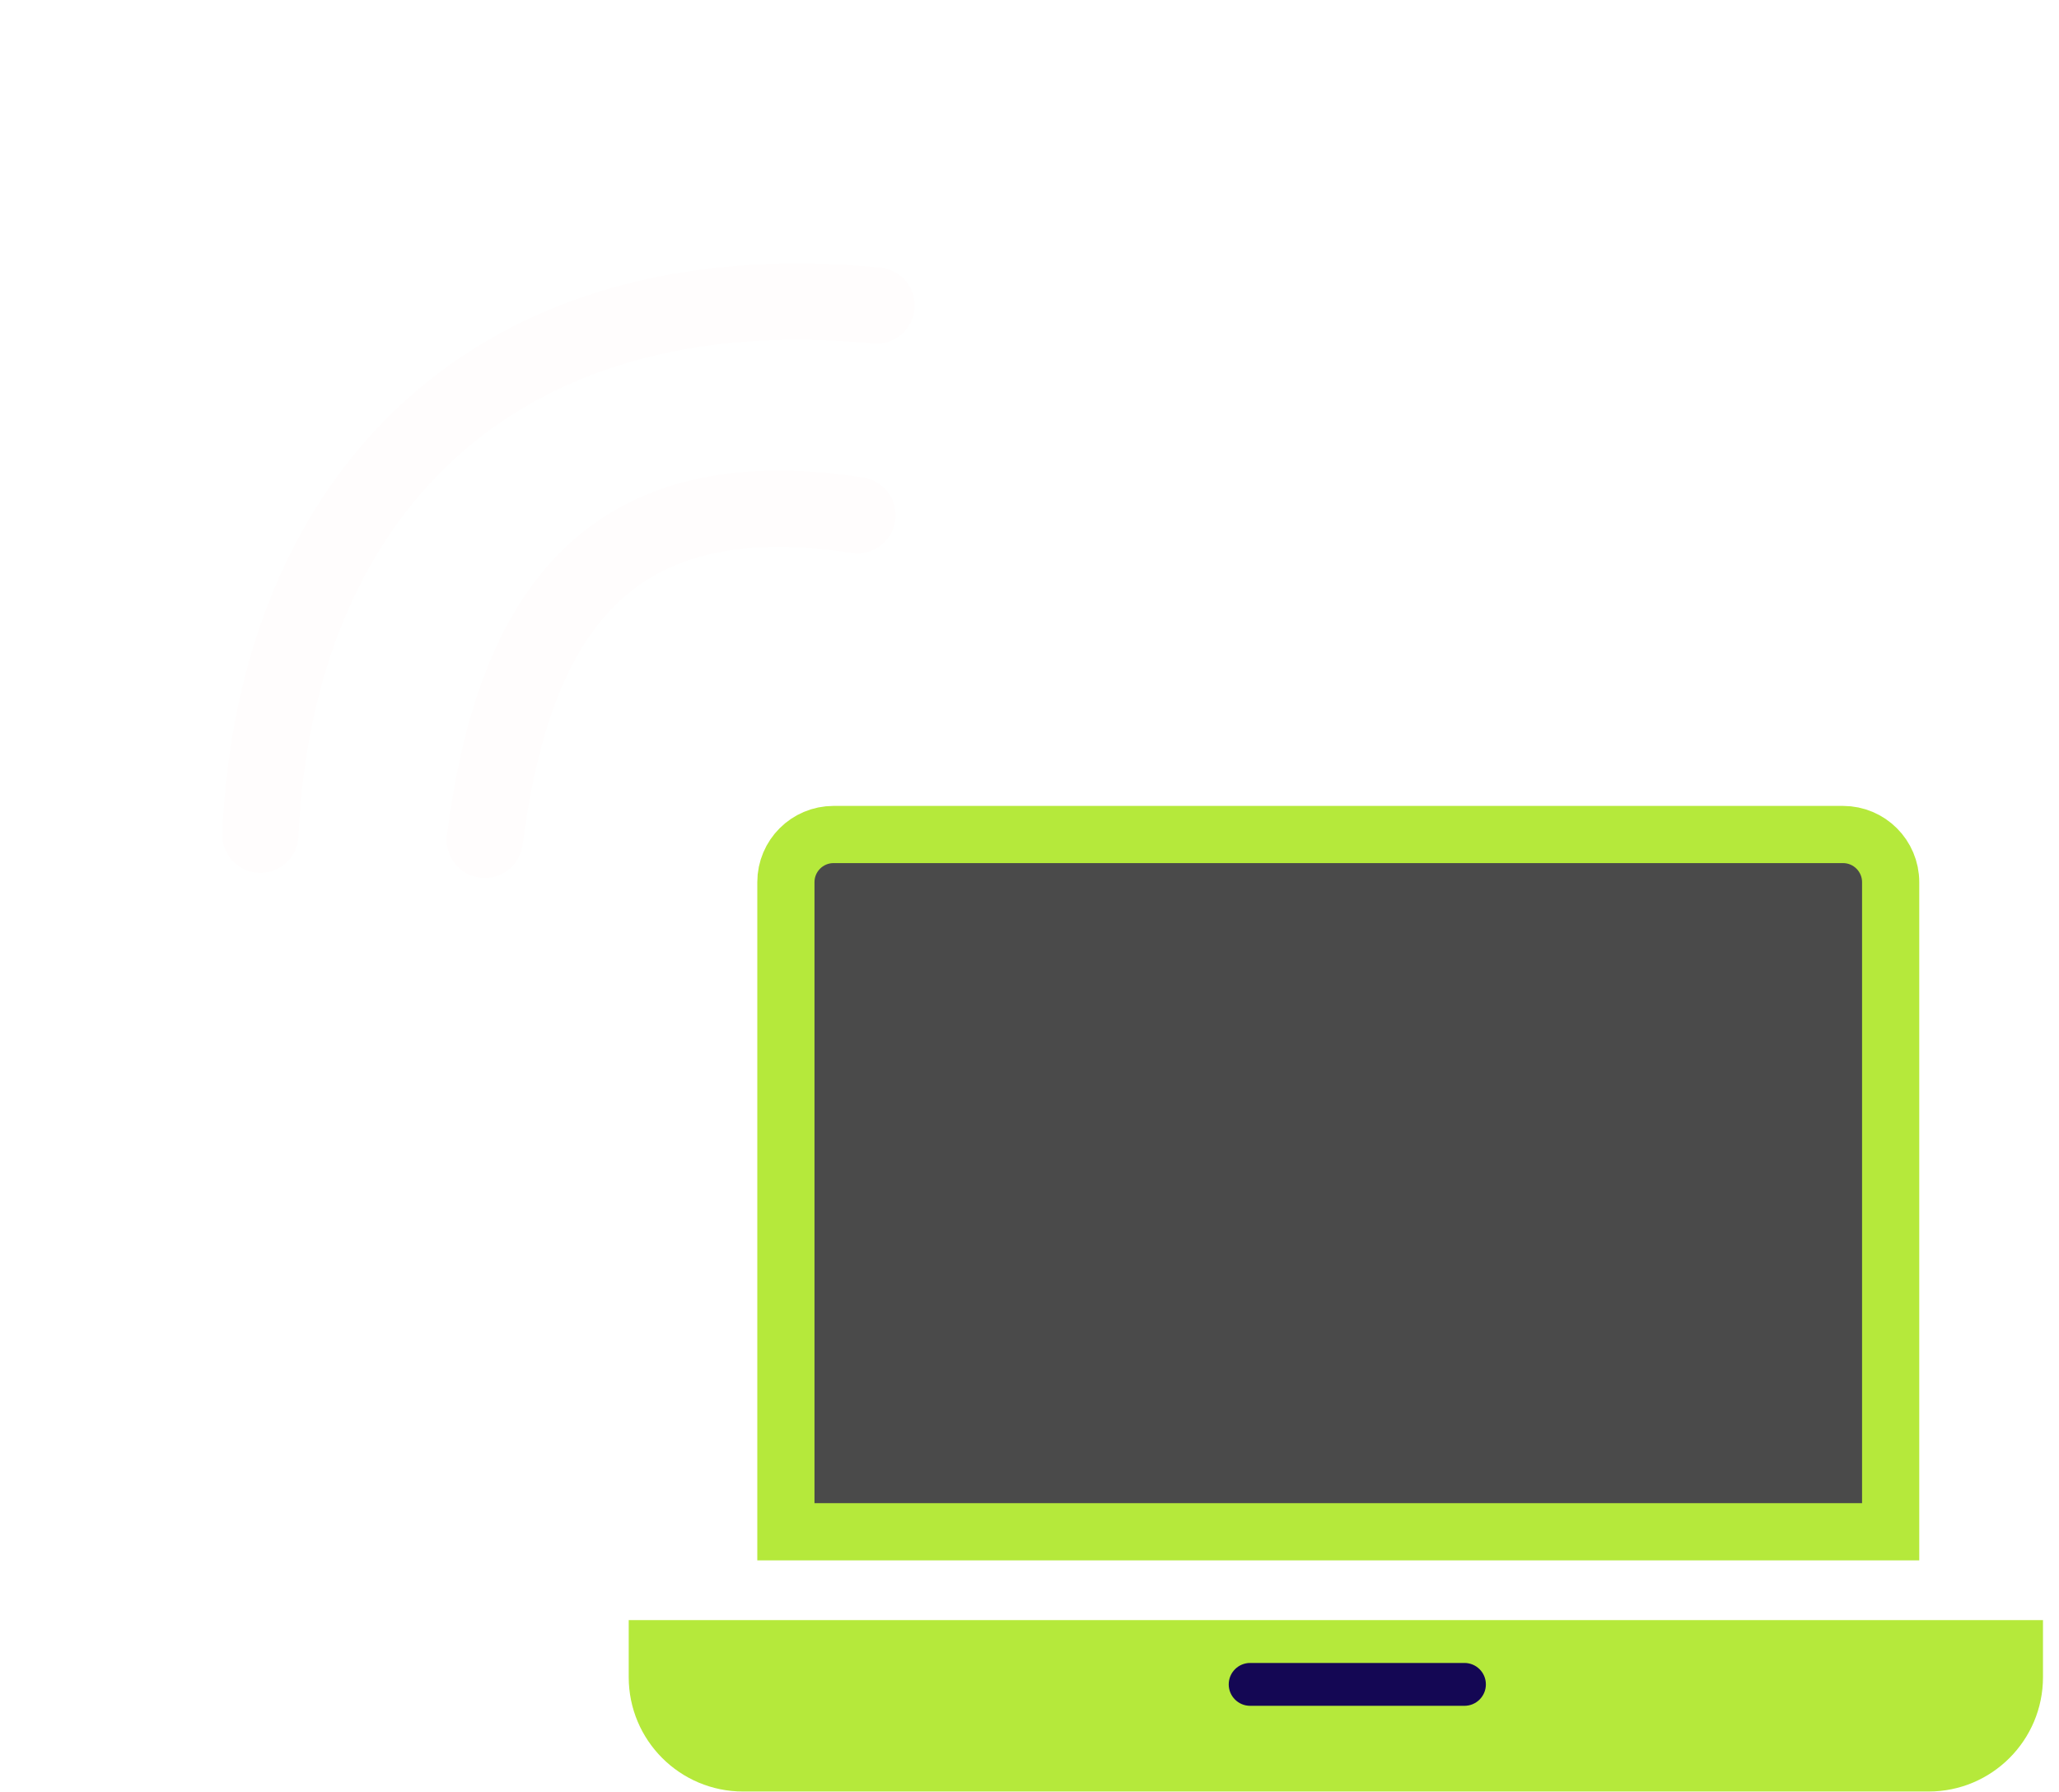
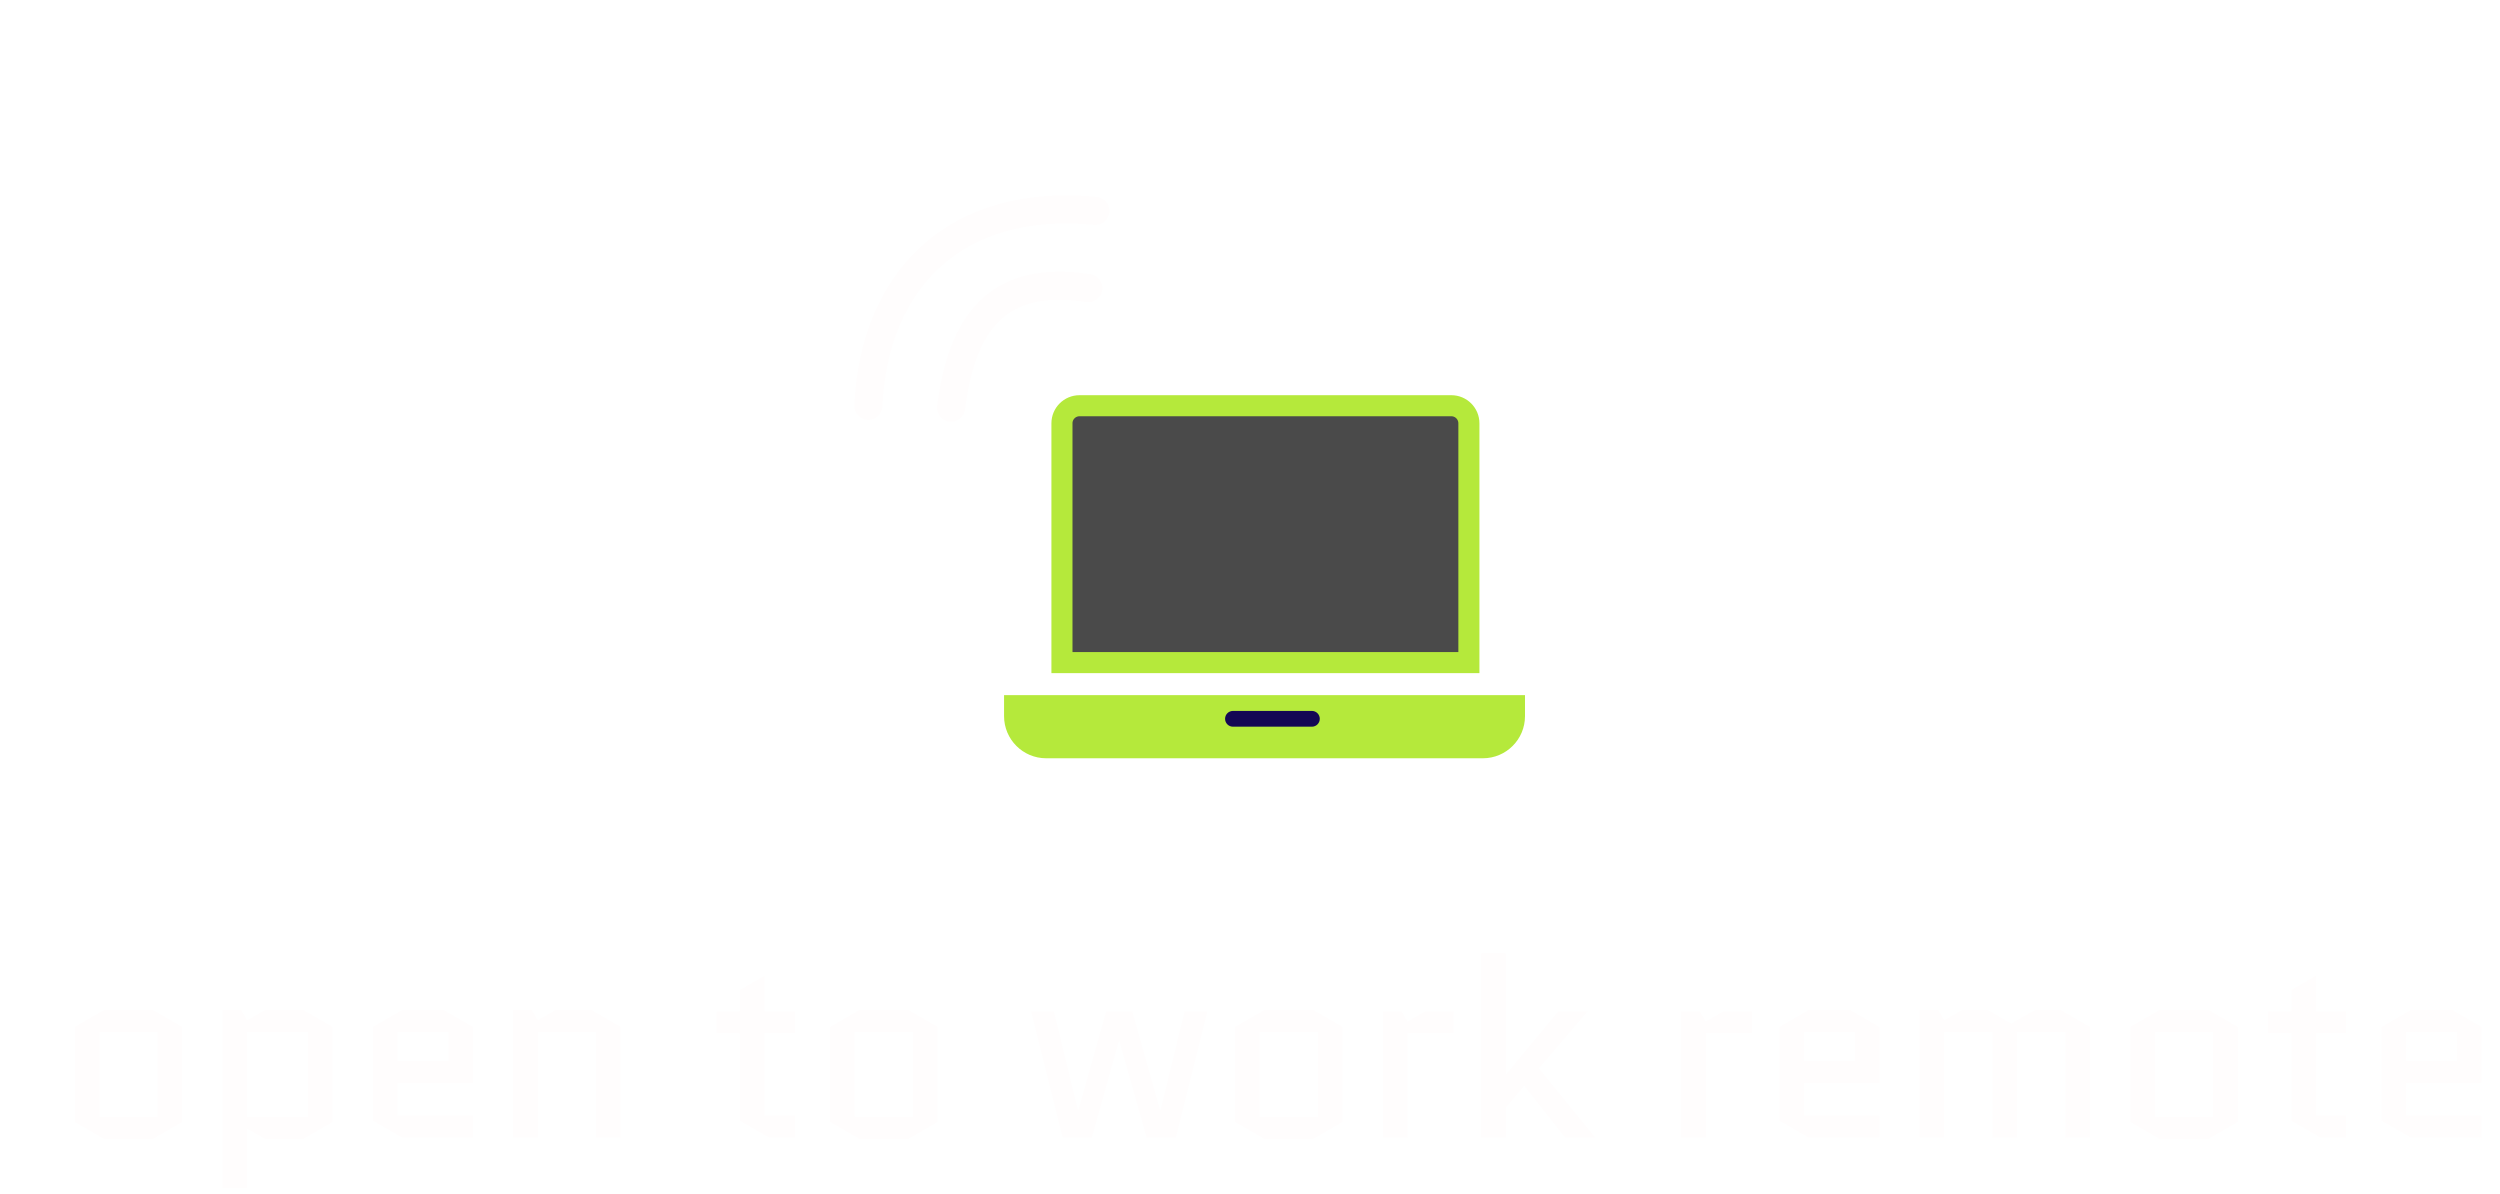
- <svg xmlns="http://www.w3.org/2000/svg" width="54" height="47" viewBox="0 0 54 47" fill="none">
-   <path d="M20.611 23.138C20.611 22.448 21.171 21.888 21.861 21.888H48.335C49.025 21.888 49.585 22.448 49.585 23.138V40.176H20.611V23.138Z" fill="#4A4A4A" stroke="#B5E93B" stroke-width="1.5" />
-   <path d="M16.489 42.493H53.58V43.989C53.58 45.646 52.237 46.989 50.58 46.989H19.489C17.832 46.989 16.489 45.646 16.489 43.989V42.493Z" fill="#B5E93B" />
-   <rect x="32.225" y="43.617" width="6.744" height="1.124" rx="0.562" fill="#140754" />
-   <path d="M22.489 13.513C15.989 12.513 13.489 16.013 12.715 22.028" stroke="#FFFDFD" stroke-width="2" stroke-linecap="round" />
-   <path d="M22.989 8.013C12.926 7.047 7.231 13.016 6.828 21.893" stroke="#FFFDFD" stroke-width="2" stroke-linecap="round" />
+ <svg xmlns="http://www.w3.org/2000/svg" width="178" height="85" viewBox="0 0 178 85" fill="none">
+   <path d="M12.973 79.884L10.885 81.09H7.411L5.323 79.884V73.116L7.411 71.91H10.885L12.973 73.116V79.884ZM7.069 73.476V79.524H11.227V73.476H7.069ZM21.594 81.09H18.876L17.598 80.352V84.6H15.852V71.91H17.166L17.598 72.648L18.876 71.91H21.594L23.682 73.116V79.884L21.594 81.09ZM17.598 73.476V79.524H21.936V73.476H17.598ZM33.667 79.434V81H28.645L26.557 79.794V73.116L28.645 71.91H31.579L33.667 73.116V77.112H28.303V79.434H33.667ZM28.303 73.476V75.546H31.921V73.476H28.303ZM44.192 73.116V81H42.446V73.476H38.288V81H36.542V71.91H37.856L38.288 72.648L39.566 71.91H42.104L44.192 73.116ZM51.027 73.566V72H52.683V70.488L54.429 69.48V72H56.589V73.566H54.429V79.434H56.589V81H54.771L52.683 79.794V73.566H51.027ZM66.762 79.884L64.674 81.09H61.2L59.112 79.884V73.116L61.2 71.91H64.674L66.762 73.116V79.884ZM60.858 73.476V79.524H65.016V73.476H60.858ZM81.643 81L79.699 74.124H79.663L77.737 81H75.667L73.417 72H75.037L76.747 79.038H76.783L78.763 72H80.617L82.597 79.038H82.633L84.343 72H85.963L83.713 81H81.643ZM95.59 79.884L93.502 81.09H90.028L87.94 79.884V73.116L90.028 71.91H93.502L95.59 73.116V79.884ZM89.686 73.476V79.524H93.844V73.476H89.686ZM103.491 73.566H100.215V81H98.469V72H99.783L100.215 72.738L101.493 72H103.491V73.566ZM107.211 67.86V76.482H107.247L110.955 72H113.043L109.569 76.068L113.583 81H111.441L108.525 77.31L107.211 78.858V81H105.465V67.86H107.211ZM124.726 73.566H121.45V81H119.704V72H121.018L121.45 72.738L122.728 72H124.726V73.566ZM133.81 79.434V81H128.788L126.7 79.794V73.116L128.788 71.91H131.722L133.81 73.116V77.112H128.446V79.434H133.81ZM128.446 73.476V75.546H132.064V73.476H128.446ZM148.798 73.116V81H147.052V73.476H143.614V81H141.868V73.476H138.43V81H136.684V71.91H137.998L138.43 72.648L139.708 71.91H141.526L143.2 72.882L144.892 71.91H146.71L148.798 73.116ZM159.328 79.884L157.24 81.09H153.766L151.678 79.884V73.116L153.766 71.91H157.24L159.328 73.116V79.884ZM153.424 73.476V79.524H157.582V73.476H153.424ZM161.488 73.566V72H163.144V70.488L164.89 69.48V72H167.05V73.566H164.89V79.434H167.05V81H165.232L163.144 79.794V73.566H161.488ZM176.683 79.434V81H171.661L169.573 79.794V73.116L171.661 71.91H174.595L176.683 73.116V77.112H171.319V79.434H176.683ZM171.319 73.476V75.546H174.937V73.476H171.319Z" fill="#FFFDFD" />
+   <path d="M75.611 30.138C75.611 29.448 76.171 28.888 76.861 28.888H103.335C104.025 28.888 104.585 29.448 104.585 30.138V47.176H75.611V30.138Z" fill="#4A4A4A" stroke="#B5E93B" stroke-width="1.5" />
+   <path d="M71.489 49.493H108.58V50.989C108.58 52.646 107.237 53.989 105.58 53.989H74.489C72.832 53.989 71.489 52.646 71.489 50.989V49.493Z" fill="#B5E93B" />
+   <rect x="87.225" y="50.617" width="6.744" height="1.124" rx="0.562" fill="#140754" />
+   <path d="M77.489 20.513C70.989 19.513 68.489 23.013 67.715 29.028" stroke="#FFFDFD" stroke-width="2" stroke-linecap="round" />
+   <path d="M77.989 15.013C67.926 14.047 62.231 20.016 61.828 28.893" stroke="#FFFDFD" stroke-width="2" stroke-linecap="round" />
</svg>
